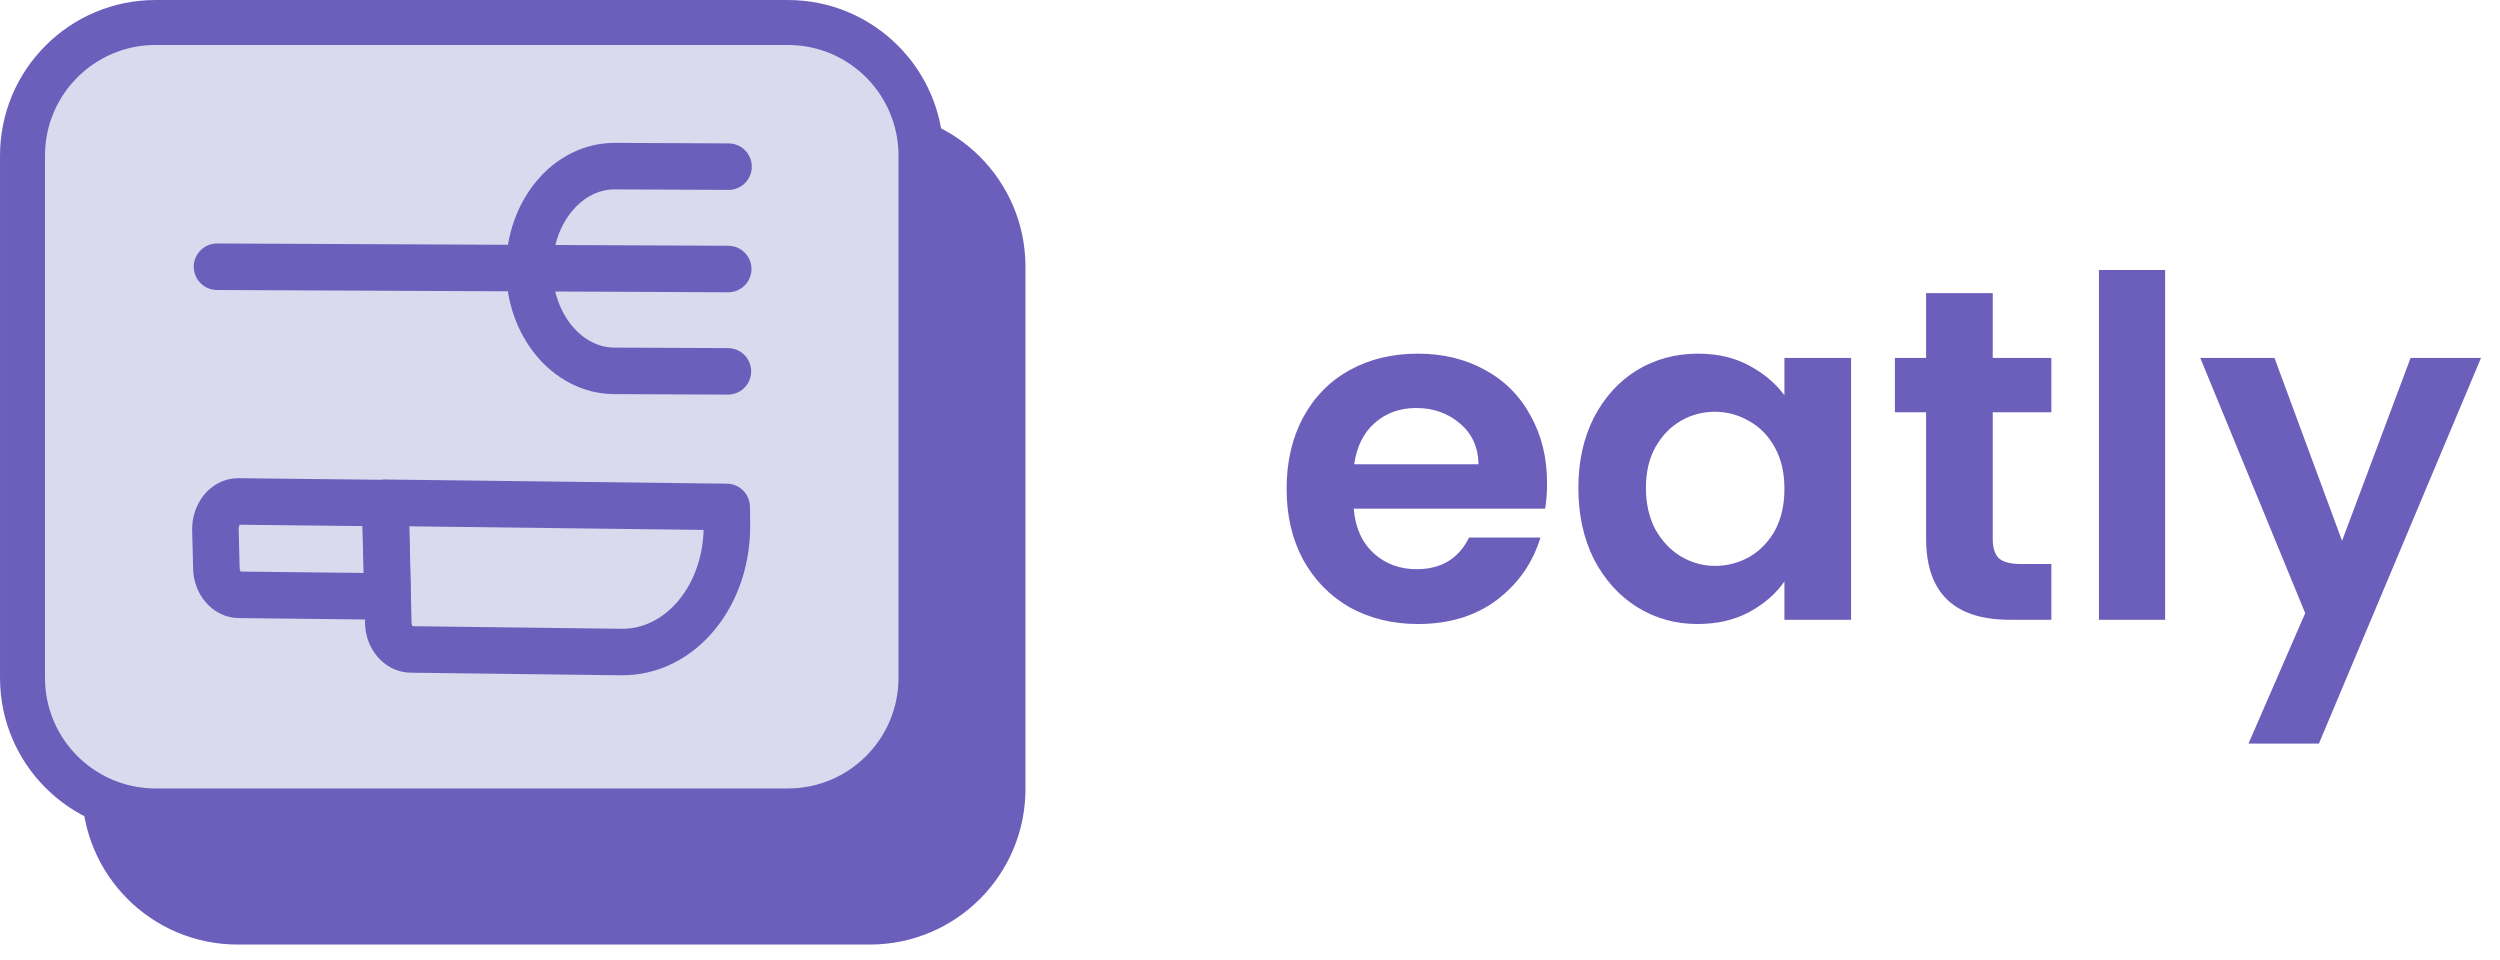
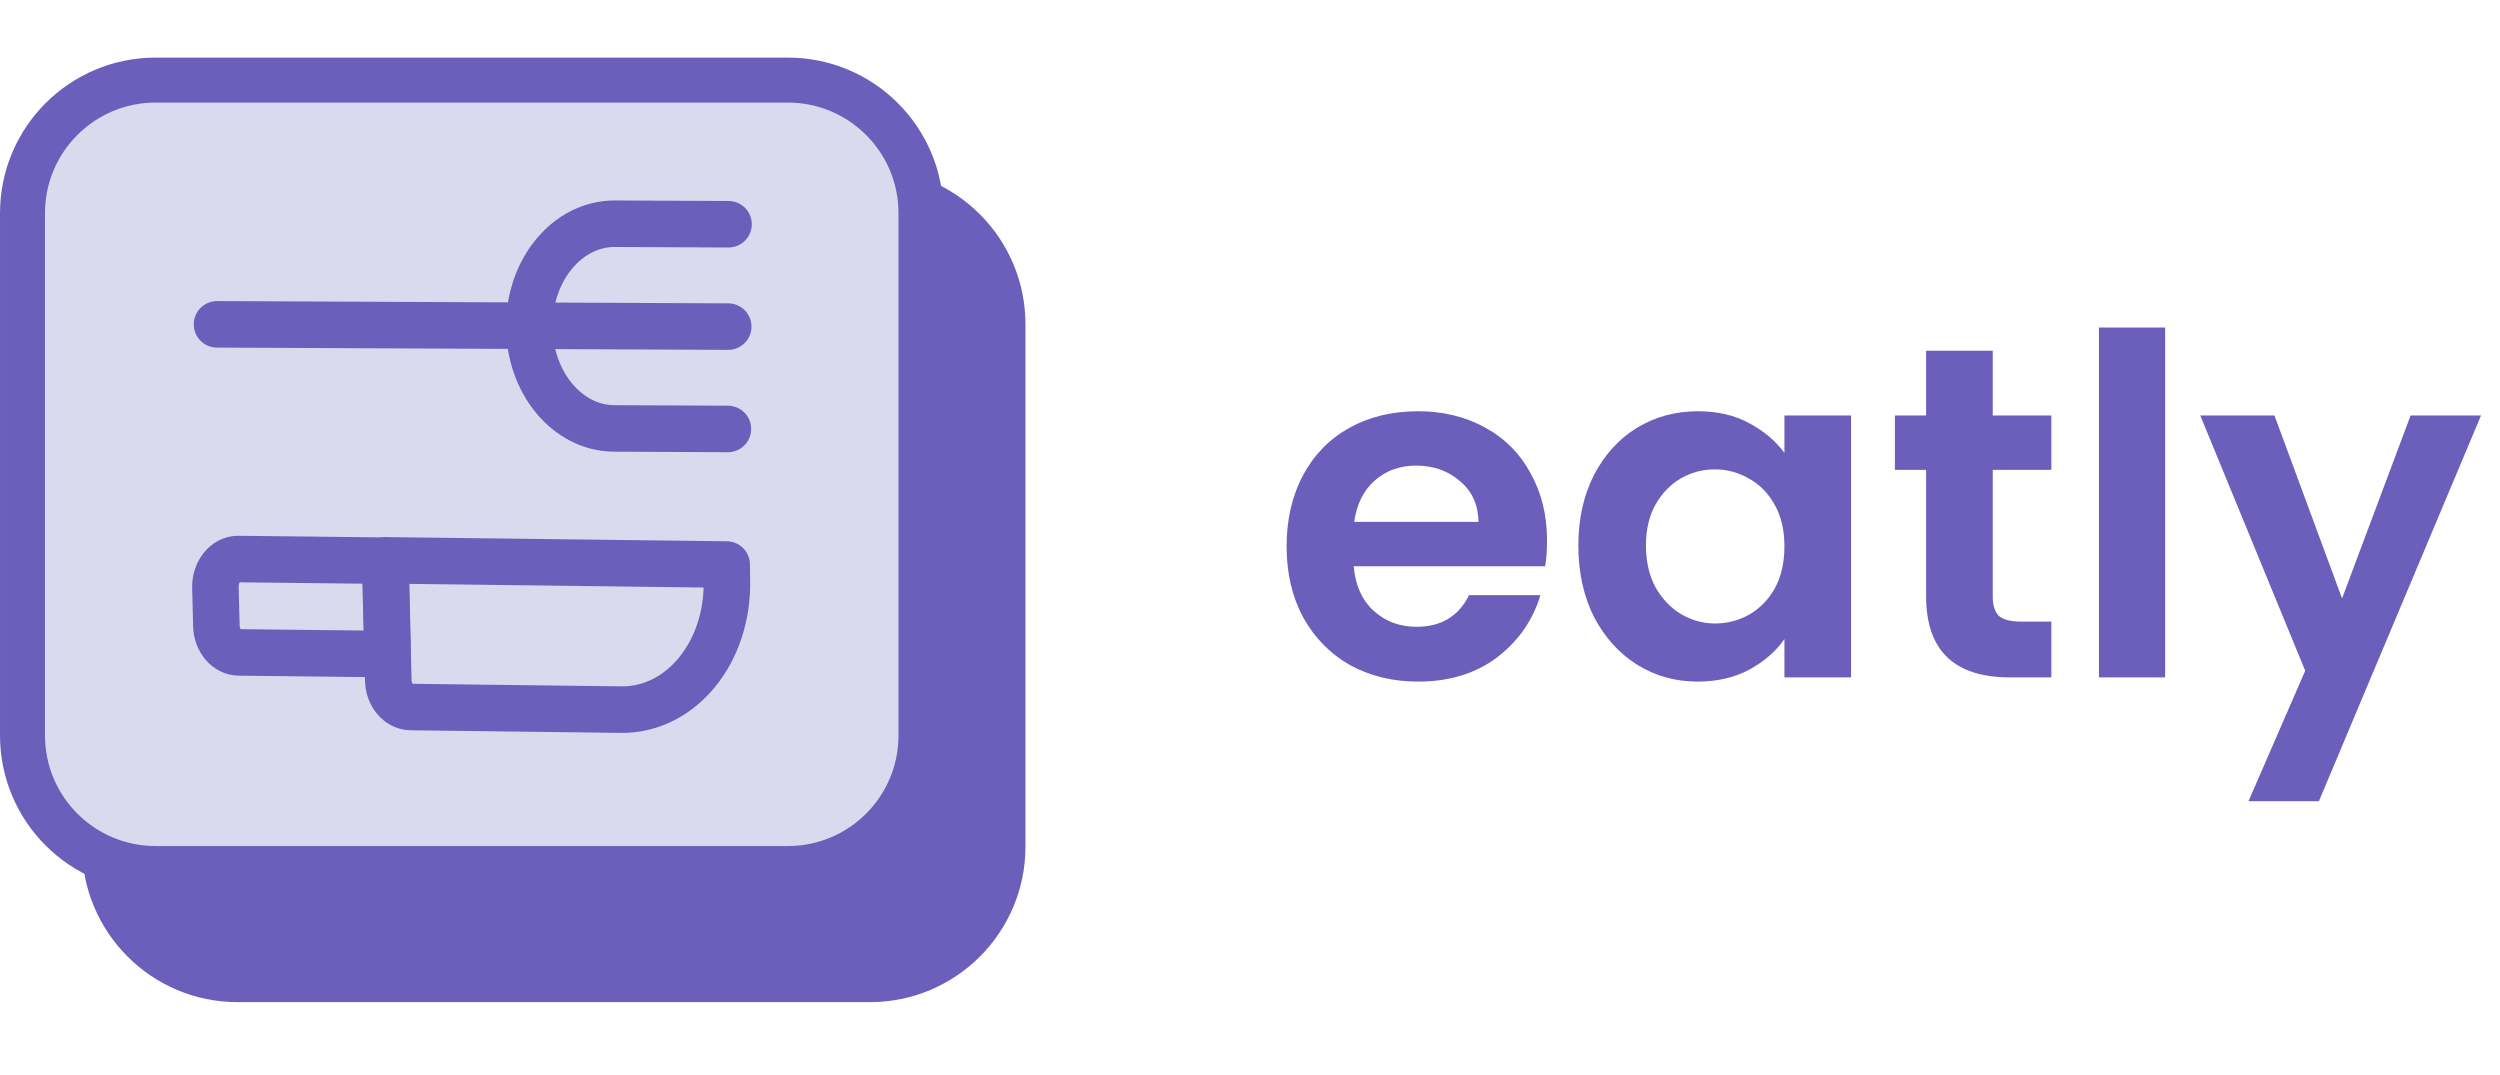
- <svg xmlns="http://www.w3.org/2000/svg" width="112" height="43" viewBox="0 0 112 43" fill="none">
+ <svg xmlns="http://www.w3.org/2000/svg" width="100" height="43" viewBox="0 0 112 43" fill="none">
  <rect x="3.674" y="4.979" width="42.267" height="37.337" rx="6.97" fill="#6C5FBC" />
  <rect x="1.008" y="1.008" width="40.252" height="35.322" rx="5.962" fill="#DBD9EE" stroke="#6C5FBC" stroke-width="2.015" />
  <path d="M32.624 12.052L9.722 11.95" stroke="#6C5FBC" stroke-width="2.084" stroke-linecap="round" stroke-linejoin="round" />
  <path d="M32.61 16.637L27.516 16.614C25.41 16.605 23.706 14.543 23.713 12.012C23.721 9.481 25.438 7.434 27.544 7.443L32.638 7.466" stroke="#6C5FBC" stroke-width="2.084" stroke-linecap="round" stroke-linejoin="round" />
  <path d="M17.361 26.722L10.707 26.648C10.161 26.646 9.705 26.108 9.694 25.453L9.65 23.725C9.64 23.041 10.1 22.462 10.67 22.465L17.25 22.538L17.361 26.722Z" stroke="#6C5FBC" stroke-width="2.084" stroke-linecap="round" stroke-linejoin="round" />
  <path d="M27.813 29.211L18.408 29.095C17.862 29.092 17.405 28.554 17.395 27.899L17.275 22.524L32.555 22.711L32.565 23.396C32.642 26.642 30.503 29.253 27.813 29.211Z" stroke="#6C5FBC" stroke-width="2.084" stroke-linecap="round" stroke-linejoin="round" />
  <path d="M69.308 21.646C69.308 22.069 69.28 22.451 69.223 22.789H60.647C60.718 23.636 61.014 24.3 61.537 24.78C62.059 25.26 62.701 25.5 63.464 25.5C64.565 25.5 65.348 25.027 65.814 24.081H69.012C68.673 25.21 68.023 26.142 67.063 26.876C66.103 27.596 64.925 27.956 63.527 27.956C62.398 27.956 61.381 27.709 60.478 27.215C59.588 26.707 58.89 25.994 58.381 25.076C57.887 24.159 57.64 23.1 57.64 21.9C57.64 20.686 57.887 19.62 58.381 18.702C58.876 17.785 59.567 17.079 60.457 16.585C61.346 16.091 62.37 15.844 63.527 15.844C64.642 15.844 65.638 16.084 66.513 16.564C67.402 17.044 68.087 17.728 68.567 18.618C69.061 19.493 69.308 20.502 69.308 21.646ZM66.238 20.799C66.224 20.037 65.948 19.429 65.412 18.978C64.875 18.512 64.219 18.279 63.442 18.279C62.708 18.279 62.087 18.505 61.579 18.956C61.085 19.394 60.781 20.008 60.668 20.799H66.238ZM70.71 21.858C70.71 20.672 70.943 19.62 71.408 18.702C71.888 17.785 72.531 17.079 73.335 16.585C74.154 16.091 75.065 15.844 76.067 15.844C76.942 15.844 77.705 16.02 78.354 16.373C79.018 16.726 79.547 17.171 79.942 17.707V16.034H82.928V27.766H79.942V26.05C79.561 26.601 79.032 27.06 78.354 27.427C77.691 27.78 76.921 27.956 76.046 27.956C75.058 27.956 74.154 27.702 73.335 27.194C72.531 26.686 71.888 25.973 71.408 25.055C70.943 24.123 70.71 23.058 70.71 21.858ZM79.942 21.9C79.942 21.18 79.801 20.566 79.519 20.058C79.236 19.535 78.855 19.14 78.375 18.872C77.895 18.589 77.38 18.448 76.829 18.448C76.279 18.448 75.771 18.582 75.305 18.851C74.839 19.119 74.458 19.514 74.161 20.037C73.879 20.545 73.738 21.152 73.738 21.858C73.738 22.563 73.879 23.185 74.161 23.721C74.458 24.243 74.839 24.646 75.305 24.928C75.785 25.21 76.293 25.352 76.829 25.352C77.38 25.352 77.895 25.218 78.375 24.949C78.855 24.667 79.236 24.272 79.519 23.763C79.801 23.241 79.942 22.62 79.942 21.9ZM89.275 18.47V24.145C89.275 24.54 89.367 24.829 89.55 25.013C89.748 25.182 90.073 25.267 90.525 25.267H91.901V27.766H90.037C87.539 27.766 86.289 26.552 86.289 24.123V18.47H84.892V16.034H86.289V13.133H89.275V16.034H91.901V18.47H89.275ZM96.998 12.095V27.766H94.033V12.095H96.998ZM111.15 16.034L103.887 33.314H100.732L103.273 27.469L98.572 16.034H101.896L104.924 24.229L107.995 16.034H111.15Z" fill="#6C5FBC" />
</svg>
